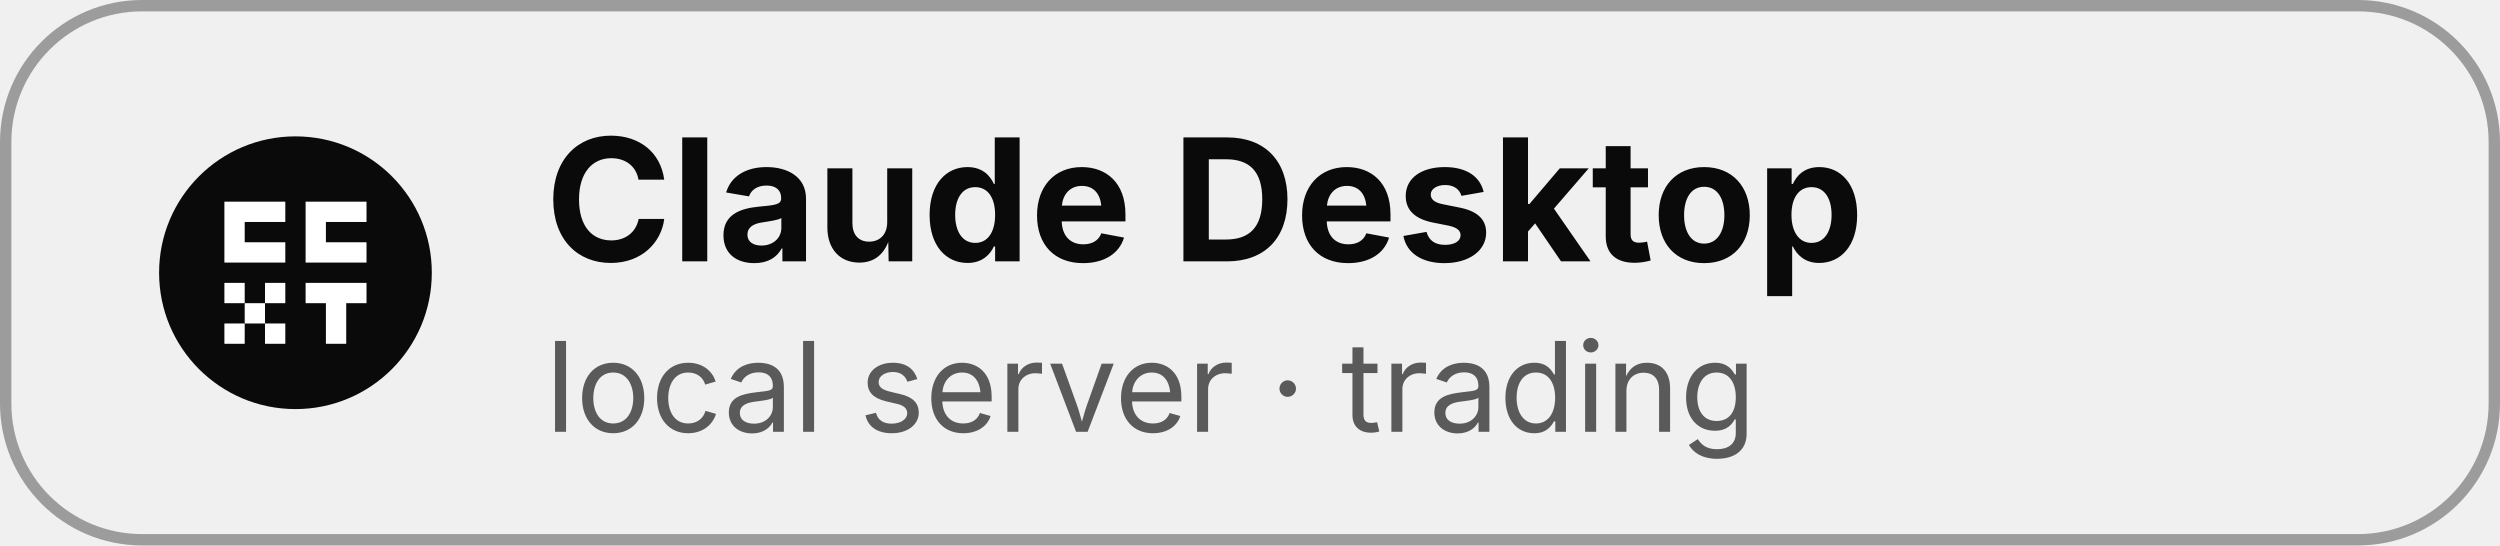
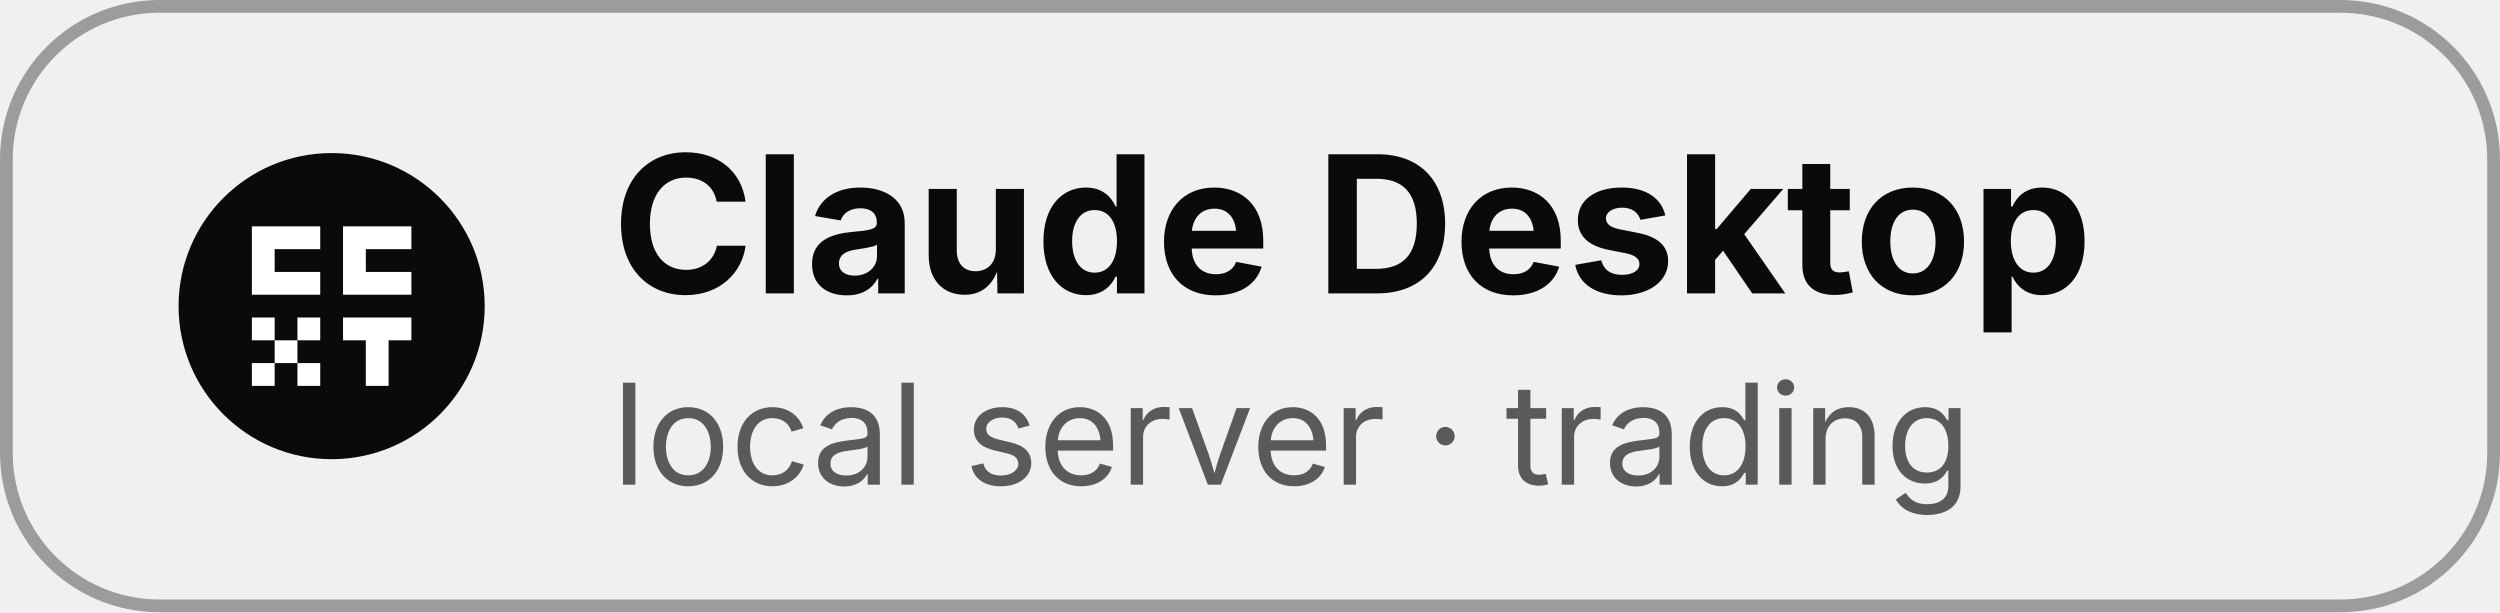
- <svg xmlns="http://www.w3.org/2000/svg" width="220" height="48" viewBox="0 0 220 48" role="img" aria-label="Claude Desktop">
-   <rect x="0.5" y="0.5" width="219" height="47" rx="12" fill="transparent" stroke="#000000" stroke-opacity="0.35" />
+ <svg xmlns="http://www.w3.org/2000/svg" width="196" height="48" viewBox="0 0 196 48" role="img" aria-label="Claude Desktop">
+   <rect x="0.5" y="0.5" width="195" height="47" rx="12" fill="transparent" stroke="#000000" stroke-opacity="0.35" />
  <g transform="translate(14 12) scale(0.2666667)">
    <circle fill="#0a0a0a" cx="45" cy="45" r="45" />
    <g fill="#ffffff" transform="translate(45 45) scale(0.67) translate(-45 -45)">
      <path d="M10 10h30v10H20v10h20v10H10z" />
      <path d="M50 10h30v10H60v10h20v10H50z" />
      <rect x="10" y="50" width="10" height="10" />
      <rect x="30" y="50" width="10" height="10" />
      <rect x="20" y="60" width="10" height="10" />
      <rect x="10" y="70" width="10" height="10" />
      <rect x="30" y="70" width="10" height="10" />
      <path d="M50 50h30v10H70v20h-10V60H50z" />
    </g>
  </g>
  <text x="48" y="23" font-family="-apple-system,BlinkMacSystemFont,'Segoe UI',Inter,Roboto,Helvetica,Arial,sans-serif" font-size="15" font-weight="700" fill="#0a0a0a">Claude Desktop</text>
  <text x="48" y="38" font-family="-apple-system,BlinkMacSystemFont,'Segoe UI',Inter,Roboto,Helvetica,Arial,sans-serif" font-size="11" fill="#0a0a0a" fill-opacity="0.65">local server · trading</text>
</svg>
